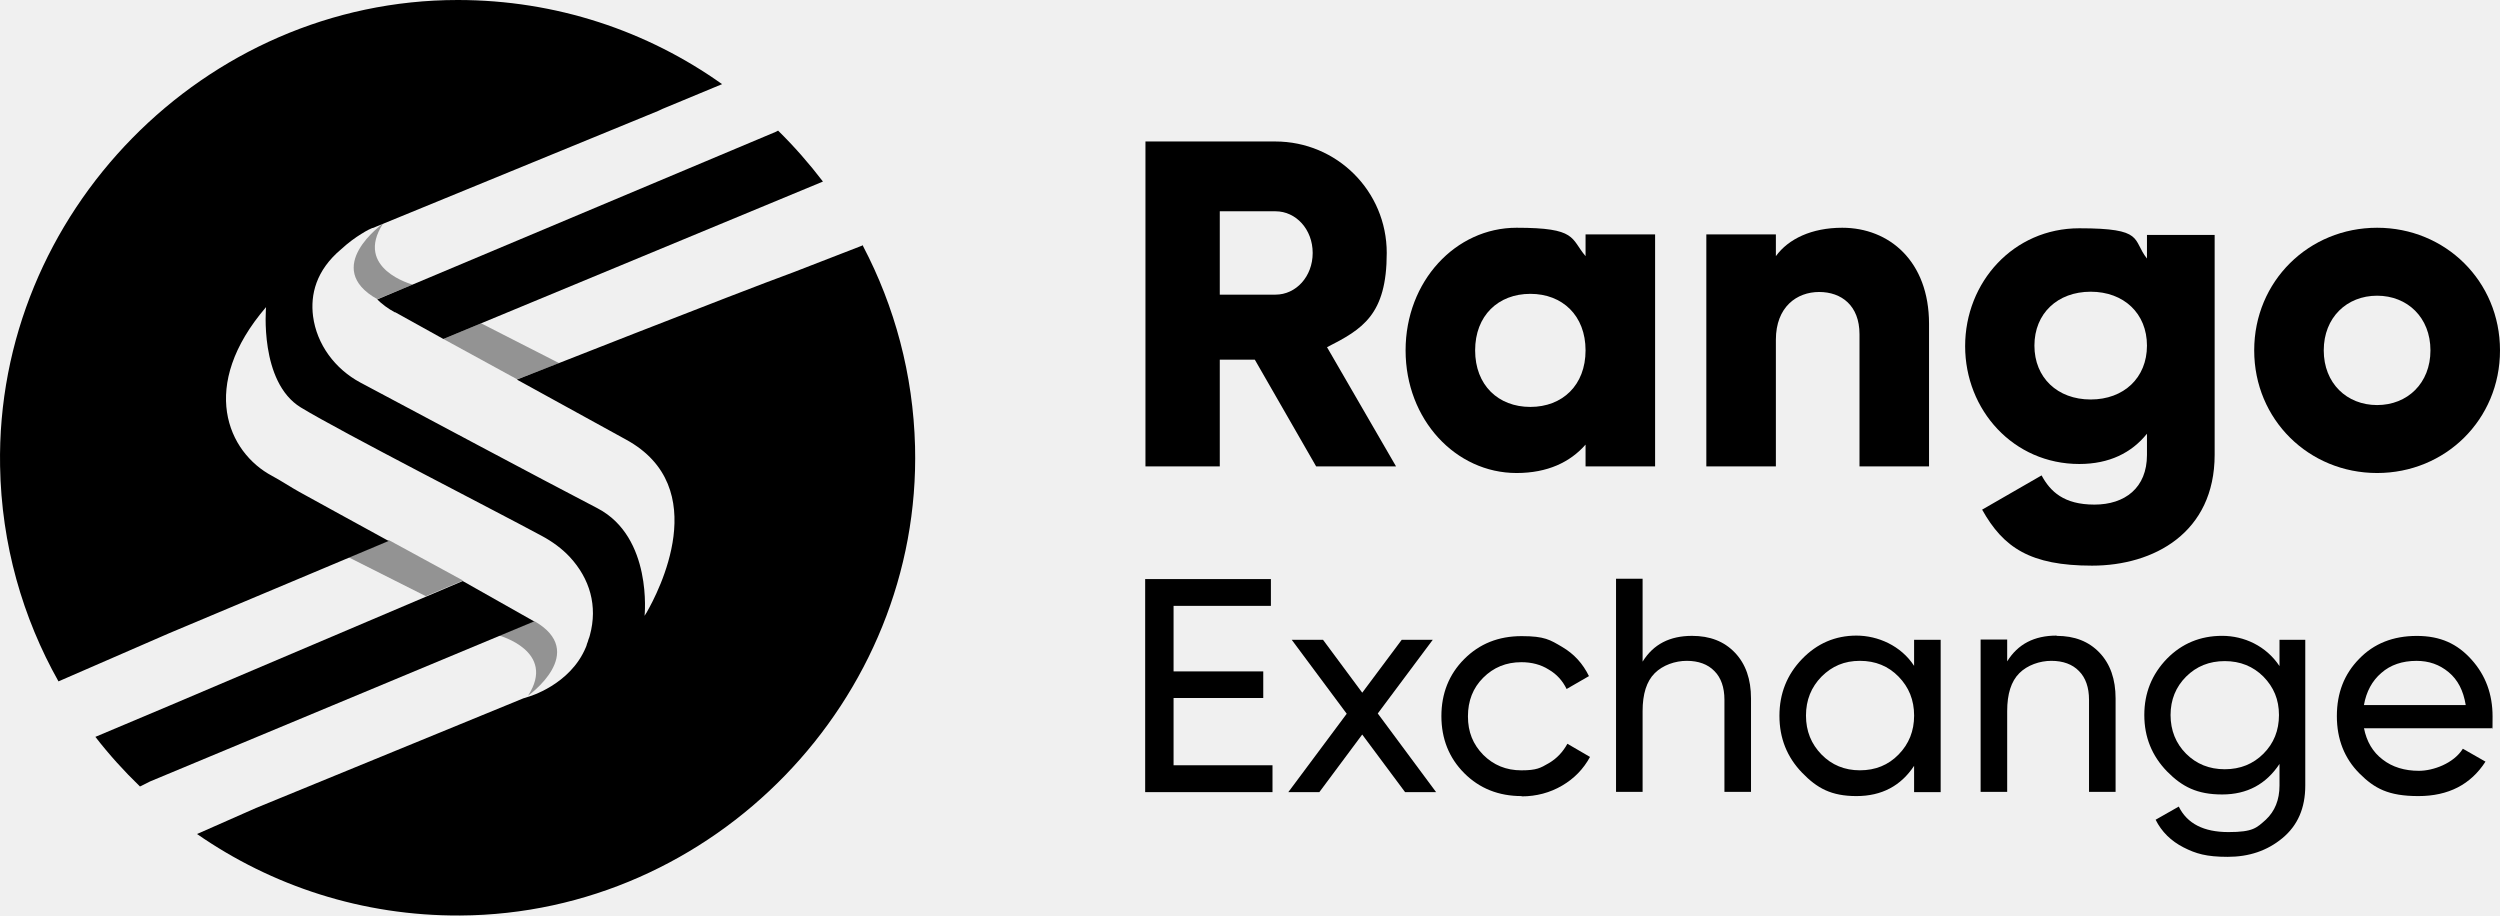
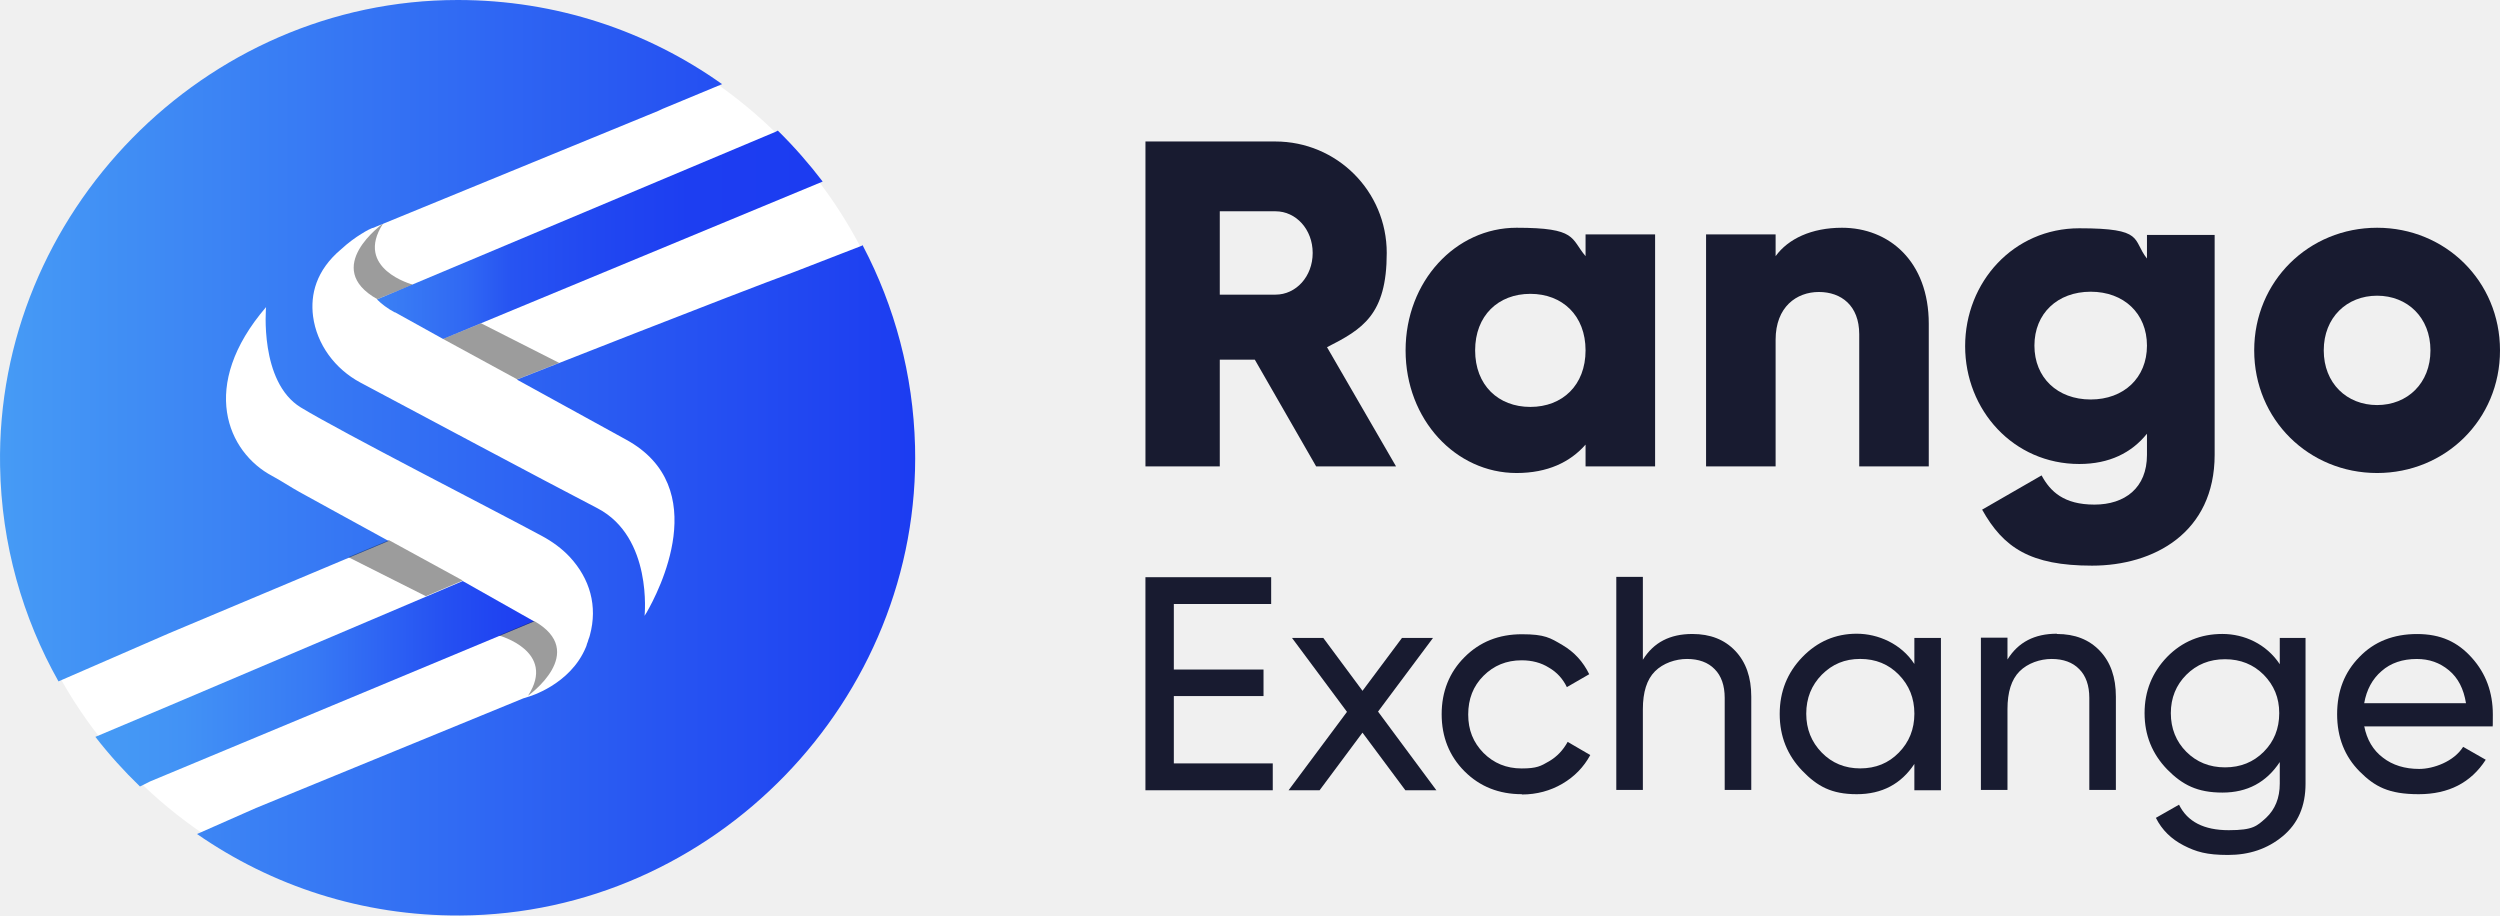
<svg xmlns="http://www.w3.org/2000/svg" id="Layer_2" viewBox="0 0 941.83 344.9">
  <defs>
    <style>
      .cls-1 {
-         fill: #000;
+         fill: url(#linear-gradient-3);
      }

      .cls-2 {
+         fill: url(#linear-gradient-2);
+       }
+ 
+       .cls-3 {
+         fill: url(#linear-gradient);
+       }
+ 
+       .cls-4 {
+         fill: #181b30;
+       }
+ 
+       .cls-5 {
+         fill: #fff;
+       }
+ 
+       .cls-6 {
        fill: #070707;
        isolation: isolate;
        opacity: .4;
      }
    </style>
+     <linearGradient id="linear-gradient" x1="142.03" y1="1508.55" x2="309.93" y2="1508.55" gradientTransform="translate(0 -1420.1)" gradientUnits="userSpaceOnUse">
+       <stop offset="0" stop-color="#469bf5" />
+       <stop offset="0" stop-color="#3b81f4" />
+       <stop offset=".2" stop-color="#3068f3" />
+       <stop offset=".3" stop-color="#2754f2" />
+       <stop offset=".5" stop-color="#2147f1" />
+       <stop offset=".7" stop-color="#1d3ef1" />
+       <stop offset="1" stop-color="#1c3cf1" />
+     </linearGradient>
+     <linearGradient id="linear-gradient-2" x1="35.93" y1="1677.7" x2="201.23" y2="1677.7" gradientTransform="translate(0 -1420.1)" gradientUnits="userSpaceOnUse">
+       <stop offset="0" stop-color="#469bf5" />
+       <stop offset=".2" stop-color="#4292f5" />
+       <stop offset=".5" stop-color="#3779f4" />
+       <stop offset=".8" stop-color="#2550f2" />
+       <stop offset="1" stop-color="#1c3cf1" />
+     </linearGradient>
+     <linearGradient id="linear-gradient-3" x1="0" y1="1592.55" x2="344.78" y2="1592.55" gradientTransform="translate(0 -1420.1)" gradientUnits="userSpaceOnUse">
+       <stop offset="0" stop-color="#469bf5" />
+       <stop offset=".7" stop-color="#2857f2" />
+       <stop offset="1" stop-color="#1c3cf1" />
+     </linearGradient>
  </defs>
  <g id="Layer_1-2" data-name="Layer_1">
    <g>
+       <circle class="cls-5" cx="172.33" cy="172.2" r="171.2" />
      <g>
        <g>
          <g>
-             <path class="cls-1" d="M148.83,117.6s7.2,4,18.2,10.1l143-59.3c-5.2-6.8-10.8-13.2-16.9-19.2-1,.6-1.9.9-1.9.9l-149.1,62.7c1.7,1.7,3.9,3.4,6.7,4.9v-.1Z" />
-             <path class="cls-1" d="M56.53,294.4l144.7-60.3-26.9-15.2-110.4,46.9-28,11.8c5.1,6.6,10.8,12.9,16.8,18.7,0,0,3.8-1.9,3.8-1.9Z" />
+             <path class="cls-3" d="M148.73,117.6s7.2,4,18.2,10.1l143-59.3c-5.2-6.8-10.8-13.2-16.9-19.2-1,.6-1.9.9-1.9.9l-149.1,62.7c1.7,1.7,3.9,3.4,6.7,4.9v-.1Z" />
+             <path class="cls-2" d="M56.53,294.4l144.7-60.3-26.9-15.2-110.4,46.9-28,11.8c5.1,6.6,10.8,12.9,16.8,18.7l3.8-1.9h0Z" />
            <path class="cls-1" d="M325.13,92.4l-26.3,10.2c-21.1,7.7-104.1,40.4-104.1,40.4,13.6,7.5,28.2,15.5,41.1,22.6,33,18,12.1,57.6,7.8,65.1,0,.1-.1.2-.2.3-.4.6-.6,1-.6,1,0,0,3.1-29.6-17.7-40.5-21-10.9-69.1-36.6-89.4-47.4-9.5-5.1-16.4-14.3-17.8-25-1-8,1-17.2,10.7-25.3,5.2-4.8,10.7-7.6,11.6-7.9h.2l107.5-44.1s.7-.3,1.7-.8l22.4-9.3C243.93,11.7,209.53,0,172.43,0,77.03,0-1.67,80.3.03,175.6c.5,29.5,8.5,57.1,22,81.1l41.6-18.1,82.8-34.8c-14.3-7.8-27.5-15.1-33.7-18.5-3.1-1.7-7-4.3-10.2-6-16.8-8.9-27.8-33.9-2.3-63.6,0,0-2.6,28.2,13.1,37.8,15.1,9.2,73.6,39.1,90.8,48.4,3.9,2.1,7.5,4.7,10.5,7.9,7.6,8.2,10.6,18.5,7.6,29.5-.1.5-.3,1-.5,1.5-.1.3-.2.6-.3,1-.2.5-.4,1-.5,1.5,0,.1-.1.3-.2.5-5.9,14.3-21.7,18.7-21.7,18.7l-1.9.6-100.7,41.3-22.2,9.8c28.1,19.5,62.2,30.9,99.1,30.7,95.5-.5,173.8-81.3,171.4-176.7-.7-27.2-7.7-52.8-19.6-75.5v-.3Z" />
          </g>
-           <polygon class="cls-2" points="146.53 203.5 174.43 218.7 160.43 224.6 131.23 209.9 146.53 203.5" />
-           <path class="cls-2" d="M198.93,262.1s23.1-16.4,2.2-28.2l-13.2,5.5s21.9,5.9,11,22.7Z" />
-           <polygon class="cls-2" points="194.83 142.9 167.03 127.7 181.23 121.8 210.63 136.8 194.83 142.9" />
-           <path class="cls-2" d="M144.33,84.2s-23.4,16.6-2.2,28.5l13.3-5.5s-22.2-5.9-11.1-23Z" />
+           <polygon class="cls-6" points="146.53 203.5 174.33 218.7 160.43 224.6 131.23 209.9 146.53 203.5" />
+           <path class="cls-6" d="M198.93,262.1s23.1-16.4,2.2-28.2l-13.2,5.5s21.9,5.9,11,22.7Z" />
+           <polygon class="cls-6" points="194.83 142.9 166.93 127.7 181.23 121.8 210.63 136.7 194.83 142.9" />
+           <path class="cls-6" d="M144.33,84.2s-23.4,16.6-2.2,28.5l13.3-5.5s-22.2-5.9-11.1-23Z" />
        </g>
        <g>
-           <path class="cls-1" d="M472.83,135.5h-13.3v40.2h-28V53.3h48.9c23.2,0,42,18.7,42,42s-9.1,28.7-22.5,35.5l26,44.9h-30.1l-23.1-40.2h.1ZM459.53,111h21c7.7,0,14-6.8,14-15.7s-6.3-15.7-14-15.7h-21v31.5-.1Z" />
-           <path class="cls-1" d="M623.53,88.3v87.4h-26.2v-8.2c-5.8,6.6-14.3,10.7-26,10.7-22.9,0-41.8-20.1-41.8-46.2s18.9-46.2,41.8-46.2,20.3,4,26,10.7v-8.2h26.2ZM597.33,132c0-13.1-8.7-21.3-20.8-21.3s-20.8,8.2-20.8,21.3,8.7,21.3,20.8,21.3,20.8-8.2,20.8-21.3Z" />
-           <path class="cls-1" d="M726.73,122v53.7h-26.2v-49.8c0-10.8-6.8-15.9-15.2-15.9s-16.3,5.6-16.3,18v47.7h-26.2v-87.4h26.2v8.2c4.7-6.5,13.5-10.7,25-10.7,17.7,0,32.7,12.6,32.7,36.2Z" />
-           <path class="cls-1" d="M834.33,88.3v83c0,29.4-22.9,41.8-46.2,41.8s-33.4-6.8-41.4-21.1l22.4-12.9c3.3,6.1,8.4,11,19.9,11s19.8-6.3,19.8-18.7v-8c-5.8,7.2-14.2,11.4-25.5,11.4-24.8,0-43-20.3-43-44.4s18.2-44.4,43-44.4,19.8,4.2,25.5,11.4v-8.9h25.5v-.2ZM808.83,130.2c0-12.1-8.7-20.3-21.2-20.3s-21.2,8.2-21.2,20.3,8.7,20.3,21.2,20.3,21.2-8.2,21.2-20.3Z" />
-           <path class="cls-1" d="M849.23,132c0-26.1,20.6-46.2,46.3-46.2s46.3,20.1,46.3,46.2-20.6,46.2-46.3,46.2-46.3-20.1-46.3-46.2ZM915.63,132c0-12.4-8.7-20.6-20.1-20.6s-20.1,8.2-20.1,20.6,8.7,20.6,20.1,20.6,20.1-8.2,20.1-20.6Z" />
+           <path class="cls-4" d="M472.83,135.5h-13.3v40.2h-28V53.3h48.9c23.2,0,42,18.7,42,42s-9.1,28.7-22.5,35.5l26,44.9h-30.1l-23.1-40.2h.1ZM459.53,111h21c7.7,0,14-6.8,14-15.7s-6.3-15.7-14-15.7h-21v31.5-.1Z" />
+           <path class="cls-4" d="M623.53,88.3v87.4h-26.2v-8.2c-5.8,6.6-14.3,10.7-26,10.7-22.9,0-41.8-20.1-41.8-46.2s18.9-46.2,41.8-46.2,20.3,4,26,10.7v-8.2h26.2ZM597.33,132c0-13.1-8.7-21.3-20.8-21.3s-20.8,8.2-20.8,21.3,8.7,21.3,20.8,21.3,20.8-8.2,20.8-21.3Z" />
+           <path class="cls-4" d="M726.63,122v53.7h-26.2v-49.8c0-10.8-6.8-15.9-15.2-15.9s-16.3,5.6-16.3,18v47.7h-26.2v-87.4h26.2v8.2c4.7-6.5,13.5-10.7,25-10.7,17.7,0,32.7,12.6,32.7,36.2Z" />
+           <path class="cls-4" d="M834.33,88.3v83c0,29.4-22.9,41.8-46.2,41.8s-33.4-6.8-41.4-21.1l22.4-12.9c3.3,6.1,8.4,11,19.9,11s19.8-6.3,19.8-18.7v-8c-5.8,7.2-14.2,11.4-25.5,11.4-24.8,0-43-20.3-43-44.4s18.2-44.4,43-44.4,19.8,4.2,25.5,11.4v-8.9h25.5v-.2ZM808.83,130.2c0-12.1-8.7-20.3-21.2-20.3s-21.2,8.2-21.2,20.3,8.7,20.3,21.2,20.3,21.2-8.2,21.2-20.3Z" />
+           <path class="cls-4" d="M849.23,132c0-26.1,20.6-46.2,46.3-46.2s46.3,20.1,46.3,46.2-20.6,46.2-46.3,46.2-46.3-20.1-46.3-46.2ZM915.63,132c0-12.4-8.7-20.6-20.1-20.6s-20.1,8.2-20.1,20.6,8.7,20.6,20.1,20.6,20.1-8.2,20.1-20.6Z" />
        </g>
      </g>
      <g>
-         <path class="cls-1" d="M442.13,288.31h37.26v10.11h-47.97v-80.27h47.37v10.11h-36.67v24.68h33.79v10.01h-33.79v25.47-.1Z" />
-         <path class="cls-1" d="M541.03,298.42h-11.69l-16.15-21.7-16.15,21.7h-11.69l22-29.53-20.71-27.85h11.79l14.77,19.92,14.87-19.92h11.69l-20.71,27.75,21.9,29.53.1.1Z" />
-         <path class="cls-1" d="M573.24,299.91c-8.62,0-15.86-2.87-21.6-8.62-5.75-5.75-8.62-12.98-8.62-21.51s2.87-15.76,8.62-21.51c5.75-5.75,12.88-8.62,21.6-8.62s10.7,1.39,15.26,4.06c4.56,2.68,7.83,6.34,10.11,11l-8.42,4.86c-1.49-3.07-3.67-5.55-6.74-7.33-2.97-1.88-6.44-2.77-10.31-2.77-5.75,0-10.5,1.98-14.37,5.85-3.87,3.86-5.75,8.72-5.75,14.57s1.88,10.5,5.75,14.47c3.87,3.86,8.62,5.85,14.37,5.85s7.23-.89,10.31-2.68c3.07-1.78,5.35-4.26,7.04-7.33l8.52,4.96c-2.48,4.56-5.95,8.13-10.5,10.8s-9.71,4.06-15.26,4.06v-.1Z" />
-         <path class="cls-1" d="M637.46,239.55c6.74,0,12.09,2.08,16.15,6.34s6.05,10.01,6.05,17.24v35.18h-10.01v-34.69c0-4.66-1.29-8.32-3.77-10.8-2.48-2.58-6.05-3.86-10.41-3.86s-9.02,1.59-12.09,4.66c-3.07,3.07-4.56,7.83-4.56,14.27v30.42h-10.01v-80.27h10.01v31.22c4.06-6.54,10.21-9.71,18.63-9.71h0Z" />
-         <path class="cls-1" d="M721.1,241.04h10.01v57.38h-10.01v-9.91c-4.96,7.53-12.19,11.4-21.7,11.4s-14.87-2.97-20.51-8.82c-5.65-5.85-8.52-12.98-8.52-21.41s2.87-15.56,8.52-21.41c5.65-5.85,12.49-8.82,20.51-8.82s16.75,3.77,21.7,11.4v-9.91.1ZM700.69,290.2c5.85,0,10.7-1.98,14.57-5.95,3.87-3.96,5.85-8.82,5.85-14.67s-1.98-10.7-5.85-14.67c-3.87-3.96-8.72-5.95-14.57-5.95s-10.5,1.98-14.47,5.95c-3.87,3.96-5.85,8.82-5.85,14.67s1.98,10.7,5.85,14.67c3.87,3.96,8.72,5.95,14.47,5.95Z" />
-         <path class="cls-1" d="M774.81,239.55c6.74,0,12.09,2.08,16.15,6.34s6.05,10.01,6.05,17.24v35.18h-10.01v-34.69c0-4.66-1.29-8.32-3.77-10.8-2.48-2.58-6.05-3.86-10.41-3.86s-9.02,1.59-12.09,4.66c-3.07,3.07-4.56,7.83-4.56,14.27v30.42h-10.01v-57.38h10.01v8.23c4.06-6.54,10.21-9.71,18.63-9.71v.1Z" />
-         <path class="cls-1" d="M858.56,241.04h9.91v54.9c0,8.52-2.87,15.06-8.62,19.82s-12.59,7.04-20.61,7.04-11.99-1.19-16.65-3.57-8.23-5.85-10.5-10.41l8.72-4.96c3.17,6.44,9.41,9.61,18.73,9.61s10.6-1.59,14.07-4.66c3.37-3.17,5.15-7.43,5.15-12.88v-8.13c-5.05,7.63-12.19,11.5-21.6,11.5s-15.06-2.87-20.81-8.72c-5.65-5.85-8.52-12.88-8.52-21.21s2.87-15.36,8.52-21.21c5.65-5.75,12.59-8.62,20.81-8.62s16.55,3.77,21.6,11.4v-9.91h-.2ZM823.57,283.95c3.87,3.86,8.72,5.85,14.57,5.85s10.7-1.98,14.57-5.85,5.85-8.72,5.85-14.57-1.98-10.5-5.85-14.47c-3.87-3.86-8.72-5.85-14.57-5.85s-10.7,1.98-14.57,5.85-5.85,8.72-5.85,14.47,1.98,10.7,5.85,14.57Z" />
-         <path class="cls-1" d="M890.57,274.24c.99,5.15,3.37,9.12,7.04,11.89,3.67,2.87,8.32,4.26,13.68,4.26s13.08-2.77,16.55-8.32l8.52,4.86c-5.55,8.62-13.97,12.98-25.27,12.98s-16.55-2.87-22.2-8.52c-5.65-5.65-8.52-12.88-8.52-21.6s2.77-15.86,8.42-21.6c5.55-5.75,12.78-8.62,21.7-8.62s15.26,2.97,20.61,8.92c5.35,5.95,7.93,13.08,7.93,21.41s-.1,2.97-.3,4.46h-48.06l-.1-.1ZM910.39,248.97c-5.35,0-9.81,1.49-13.28,4.56-3.47,2.97-5.65,7.04-6.54,12.09h38.35c-.89-5.45-2.97-9.51-6.44-12.39s-7.43-4.26-12.09-4.26h0Z" />
+         <path class="cls-4" d="M442.23,287.6h37.26v10.11h-47.97v-80.27h47.37v10.11h-36.67v24.68h33.79v10.01h-33.79v25.47-.1Z" />
+         <path class="cls-4" d="M541.13,297.71h-11.69l-16.15-21.7-16.15,21.7h-11.69l22-29.53-20.71-27.85h11.79l14.77,19.92,14.87-19.92h11.69l-20.71,27.75,21.9,29.53.1.1Z" />
+         <path class="cls-4" d="M573.34,299.2c-8.62,0-15.86-2.87-21.6-8.62-5.75-5.75-8.62-12.98-8.62-21.51s2.87-15.76,8.62-21.51c5.75-5.75,12.88-8.62,21.6-8.62s10.7,1.39,15.26,4.06c4.56,2.68,7.83,6.34,10.11,11l-8.42,4.86c-1.49-3.07-3.67-5.55-6.74-7.33-2.97-1.88-6.44-2.77-10.31-2.77-5.75,0-10.5,1.98-14.37,5.85-3.87,3.86-5.75,8.72-5.75,14.57s1.88,10.5,5.75,14.47c3.87,3.86,8.62,5.85,14.37,5.85s7.23-.89,10.31-2.68c3.07-1.78,5.35-4.26,7.04-7.33l8.52,4.96c-2.48,4.56-5.95,8.13-10.5,10.8s-9.71,4.06-15.26,4.06v-.1Z" />
+         <path class="cls-4" d="M637.56,238.84c6.74,0,12.09,2.08,16.15,6.34s6.05,10.01,6.05,17.24v35.18h-10.01v-34.69c0-4.66-1.29-8.32-3.77-10.8-2.48-2.58-6.05-3.86-10.41-3.86s-9.02,1.59-12.09,4.66c-3.07,3.07-4.56,7.83-4.56,14.27v30.42h-10.01v-80.27h10.01v31.22c4.06-6.54,10.21-9.71,18.63-9.71h0Z" />
+         <path class="cls-4" d="M721.2,240.33h10.01v57.38h-10.01v-9.91c-4.96,7.53-12.19,11.4-21.7,11.4s-14.87-2.97-20.51-8.82c-5.65-5.85-8.52-12.98-8.52-21.41s2.87-15.56,8.52-21.41c5.65-5.85,12.49-8.82,20.51-8.82s16.75,3.77,21.7,11.4v-9.91.1ZM700.79,289.48c5.85,0,10.7-1.98,14.57-5.95,3.87-3.96,5.85-8.82,5.85-14.67s-1.98-10.7-5.85-14.67c-3.87-3.96-8.72-5.95-14.57-5.95s-10.5,1.98-14.47,5.95c-3.87,3.96-5.85,8.82-5.85,14.67s1.98,10.7,5.85,14.67c3.87,3.96,8.72,5.95,14.47,5.95Z" />
+         <path class="cls-4" d="M774.92,238.84c6.74,0,12.09,2.08,16.15,6.34s6.05,10.01,6.05,17.24v35.18h-10.01v-34.69c0-4.66-1.29-8.32-3.77-10.8-2.48-2.58-6.05-3.86-10.41-3.86s-9.02,1.59-12.09,4.66c-3.07,3.07-4.56,7.83-4.56,14.27v30.42h-10.01v-57.38h10.01v8.23c4.06-6.54,10.21-9.71,18.63-9.71v.1Z" />
+         <path class="cls-4" d="M858.66,240.33h9.91v54.9c0,8.52-2.87,15.06-8.62,19.82s-12.59,7.04-20.61,7.04-11.99-1.19-16.65-3.57-8.23-5.85-10.5-10.41l8.72-4.96c3.17,6.44,9.41,9.61,18.73,9.61s10.6-1.59,14.07-4.66c3.37-3.17,5.15-7.43,5.15-12.88v-8.13c-5.05,7.63-12.19,11.5-21.6,11.5s-15.06-2.87-20.81-8.72c-5.65-5.85-8.52-12.88-8.52-21.21s2.87-15.36,8.52-21.21c5.65-5.75,12.59-8.62,20.81-8.62s16.55,3.77,21.6,11.4v-9.91h-.2ZM823.67,283.24c3.87,3.86,8.72,5.85,14.57,5.85s10.7-1.98,14.57-5.85,5.85-8.72,5.85-14.57-1.98-10.5-5.85-14.47c-3.87-3.86-8.72-5.85-14.57-5.85s-10.7,1.98-14.57,5.85-5.85,8.72-5.85,14.47,1.98,10.7,5.85,14.57Z" />
+         <path class="cls-4" d="M890.67,273.53c.99,5.15,3.37,9.12,7.04,11.89,3.67,2.87,8.32,4.26,13.68,4.26s13.08-2.77,16.55-8.32l8.52,4.86c-5.55,8.62-13.97,12.98-25.27,12.98s-16.55-2.87-22.2-8.52c-5.65-5.65-8.52-12.88-8.52-21.6s2.77-15.86,8.42-21.6c5.55-5.75,12.78-8.62,21.7-8.62s15.26,2.97,20.61,8.92c5.35,5.95,7.93,13.08,7.93,21.41s-.1,2.97-.3,4.46h-48.06l-.1-.1ZM910.49,248.26c-5.35,0-9.81,1.49-13.28,4.56-3.47,2.97-5.65,7.04-6.54,12.09h38.35c-.89-5.45-2.97-9.51-6.44-12.39s-7.43-4.26-12.09-4.26h0Z" />
      </g>
    </g>
  </g>
</svg>
